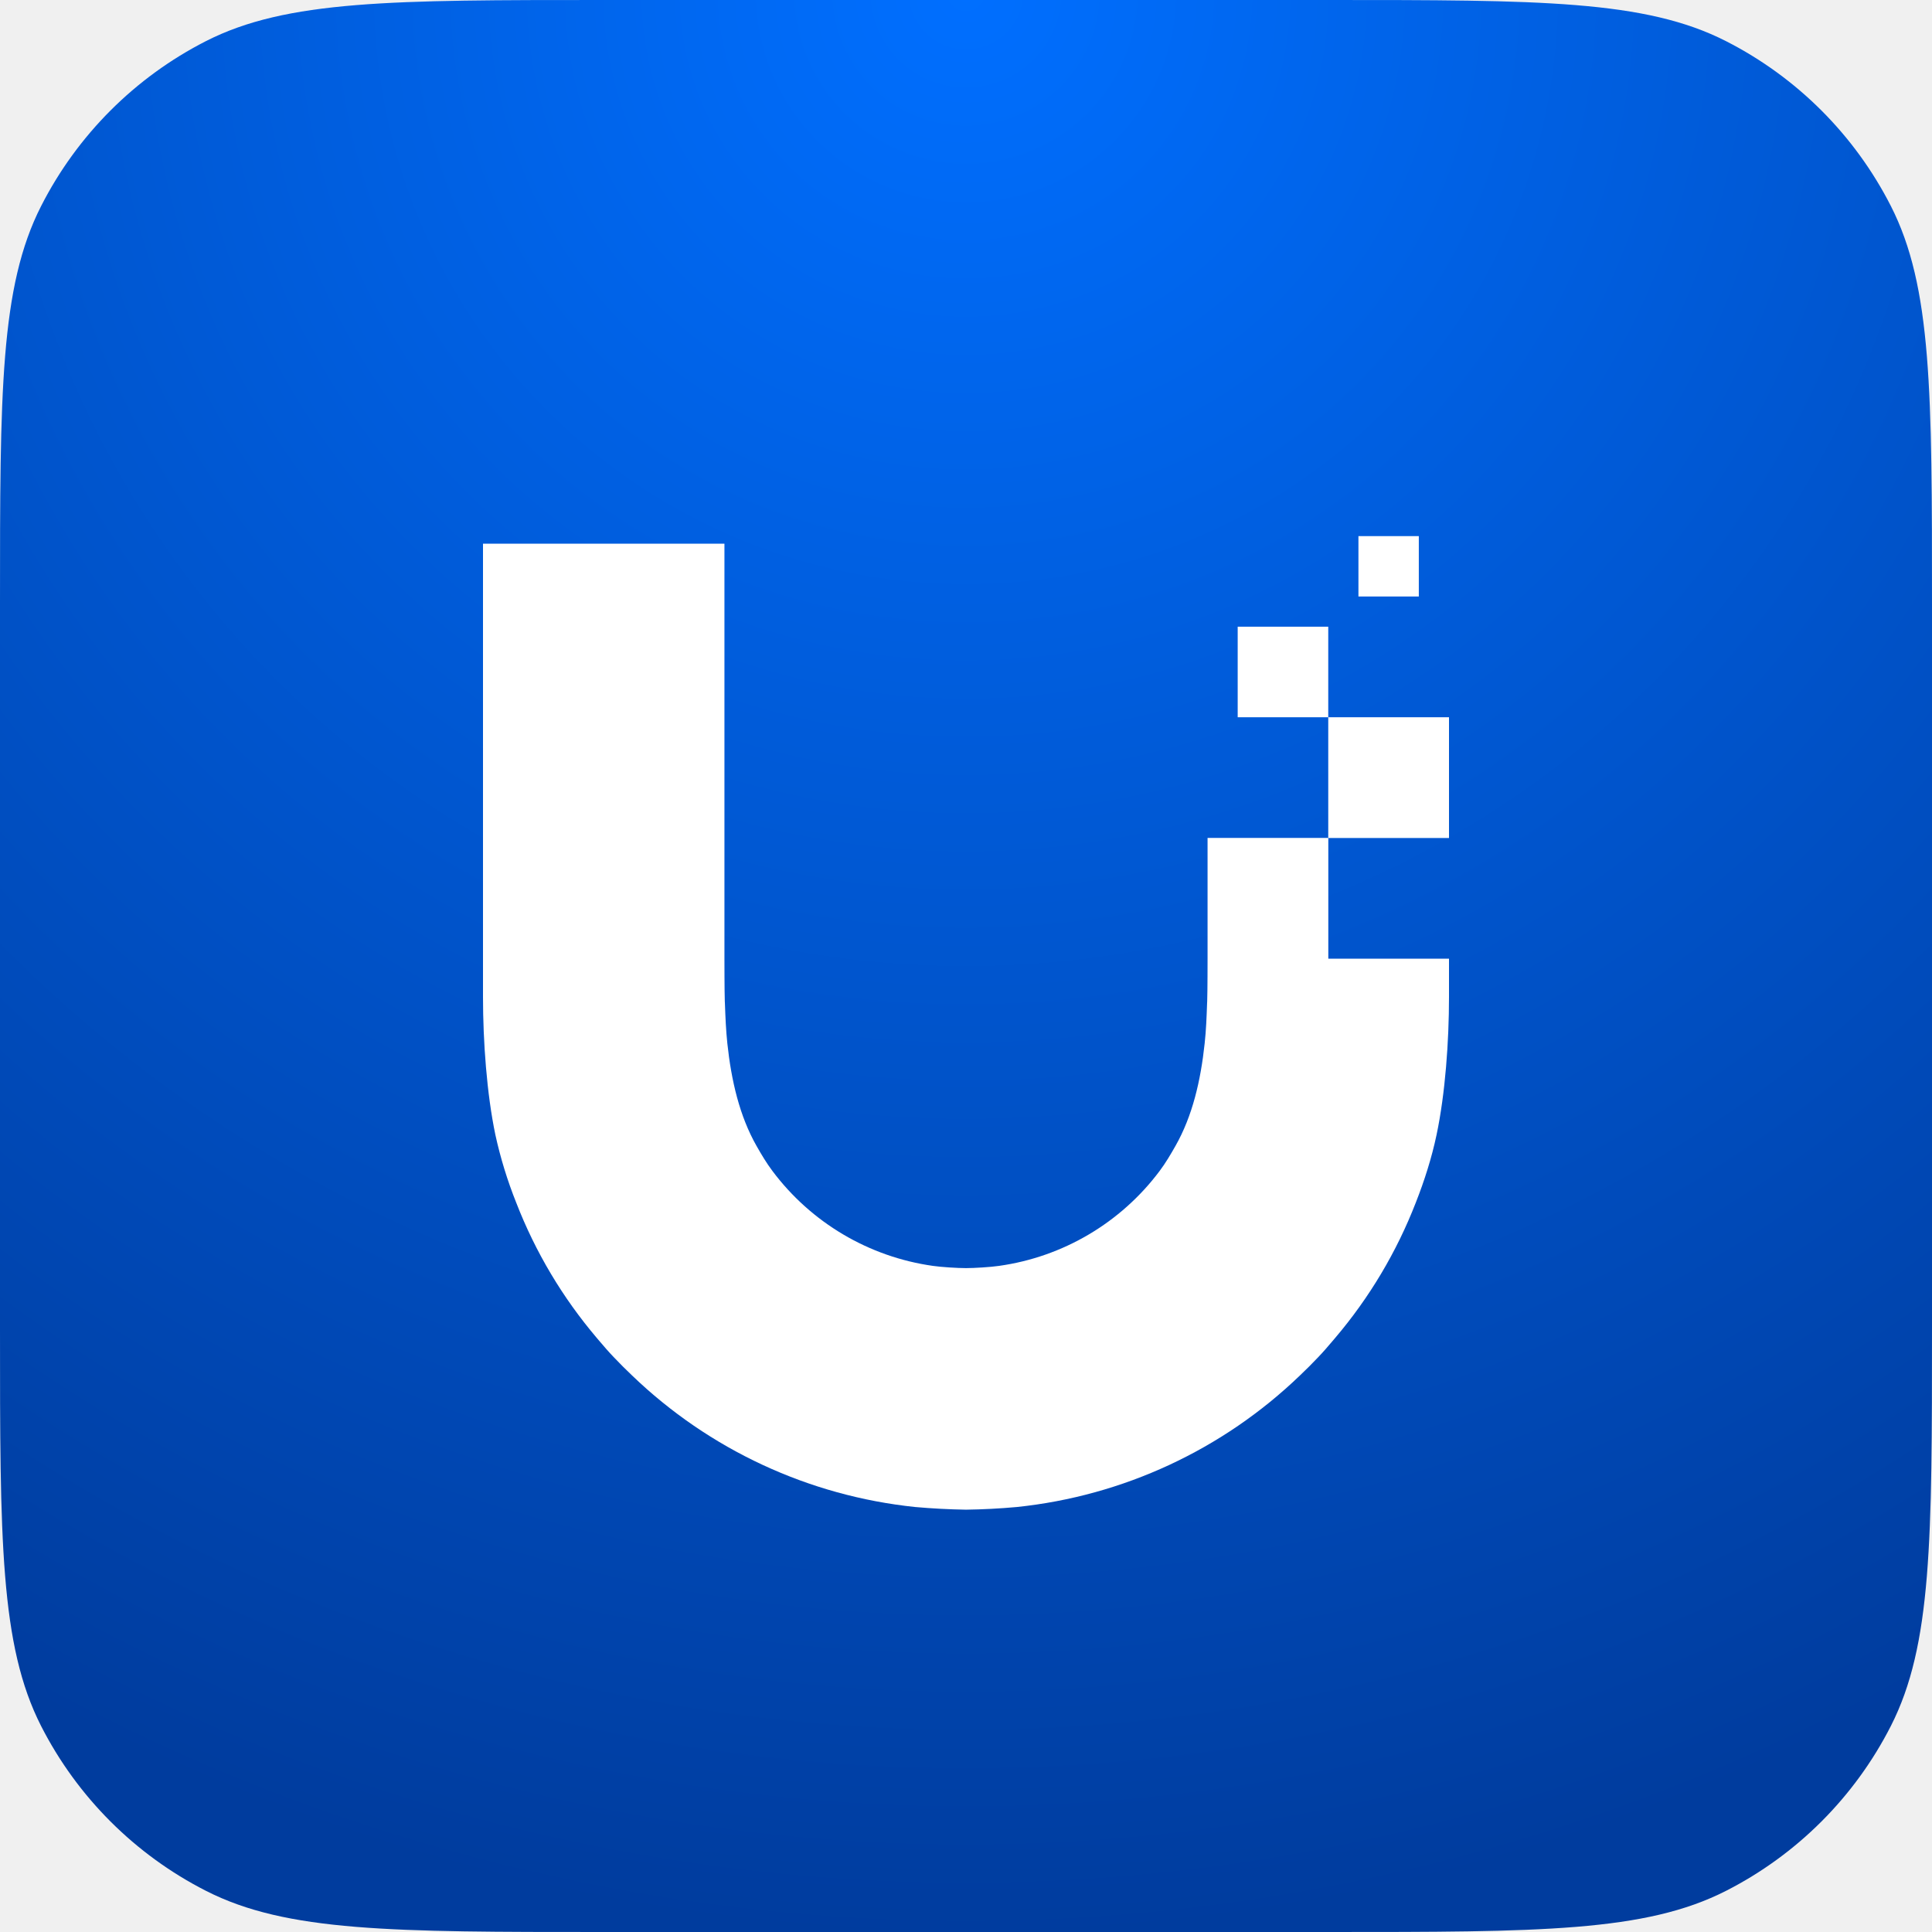
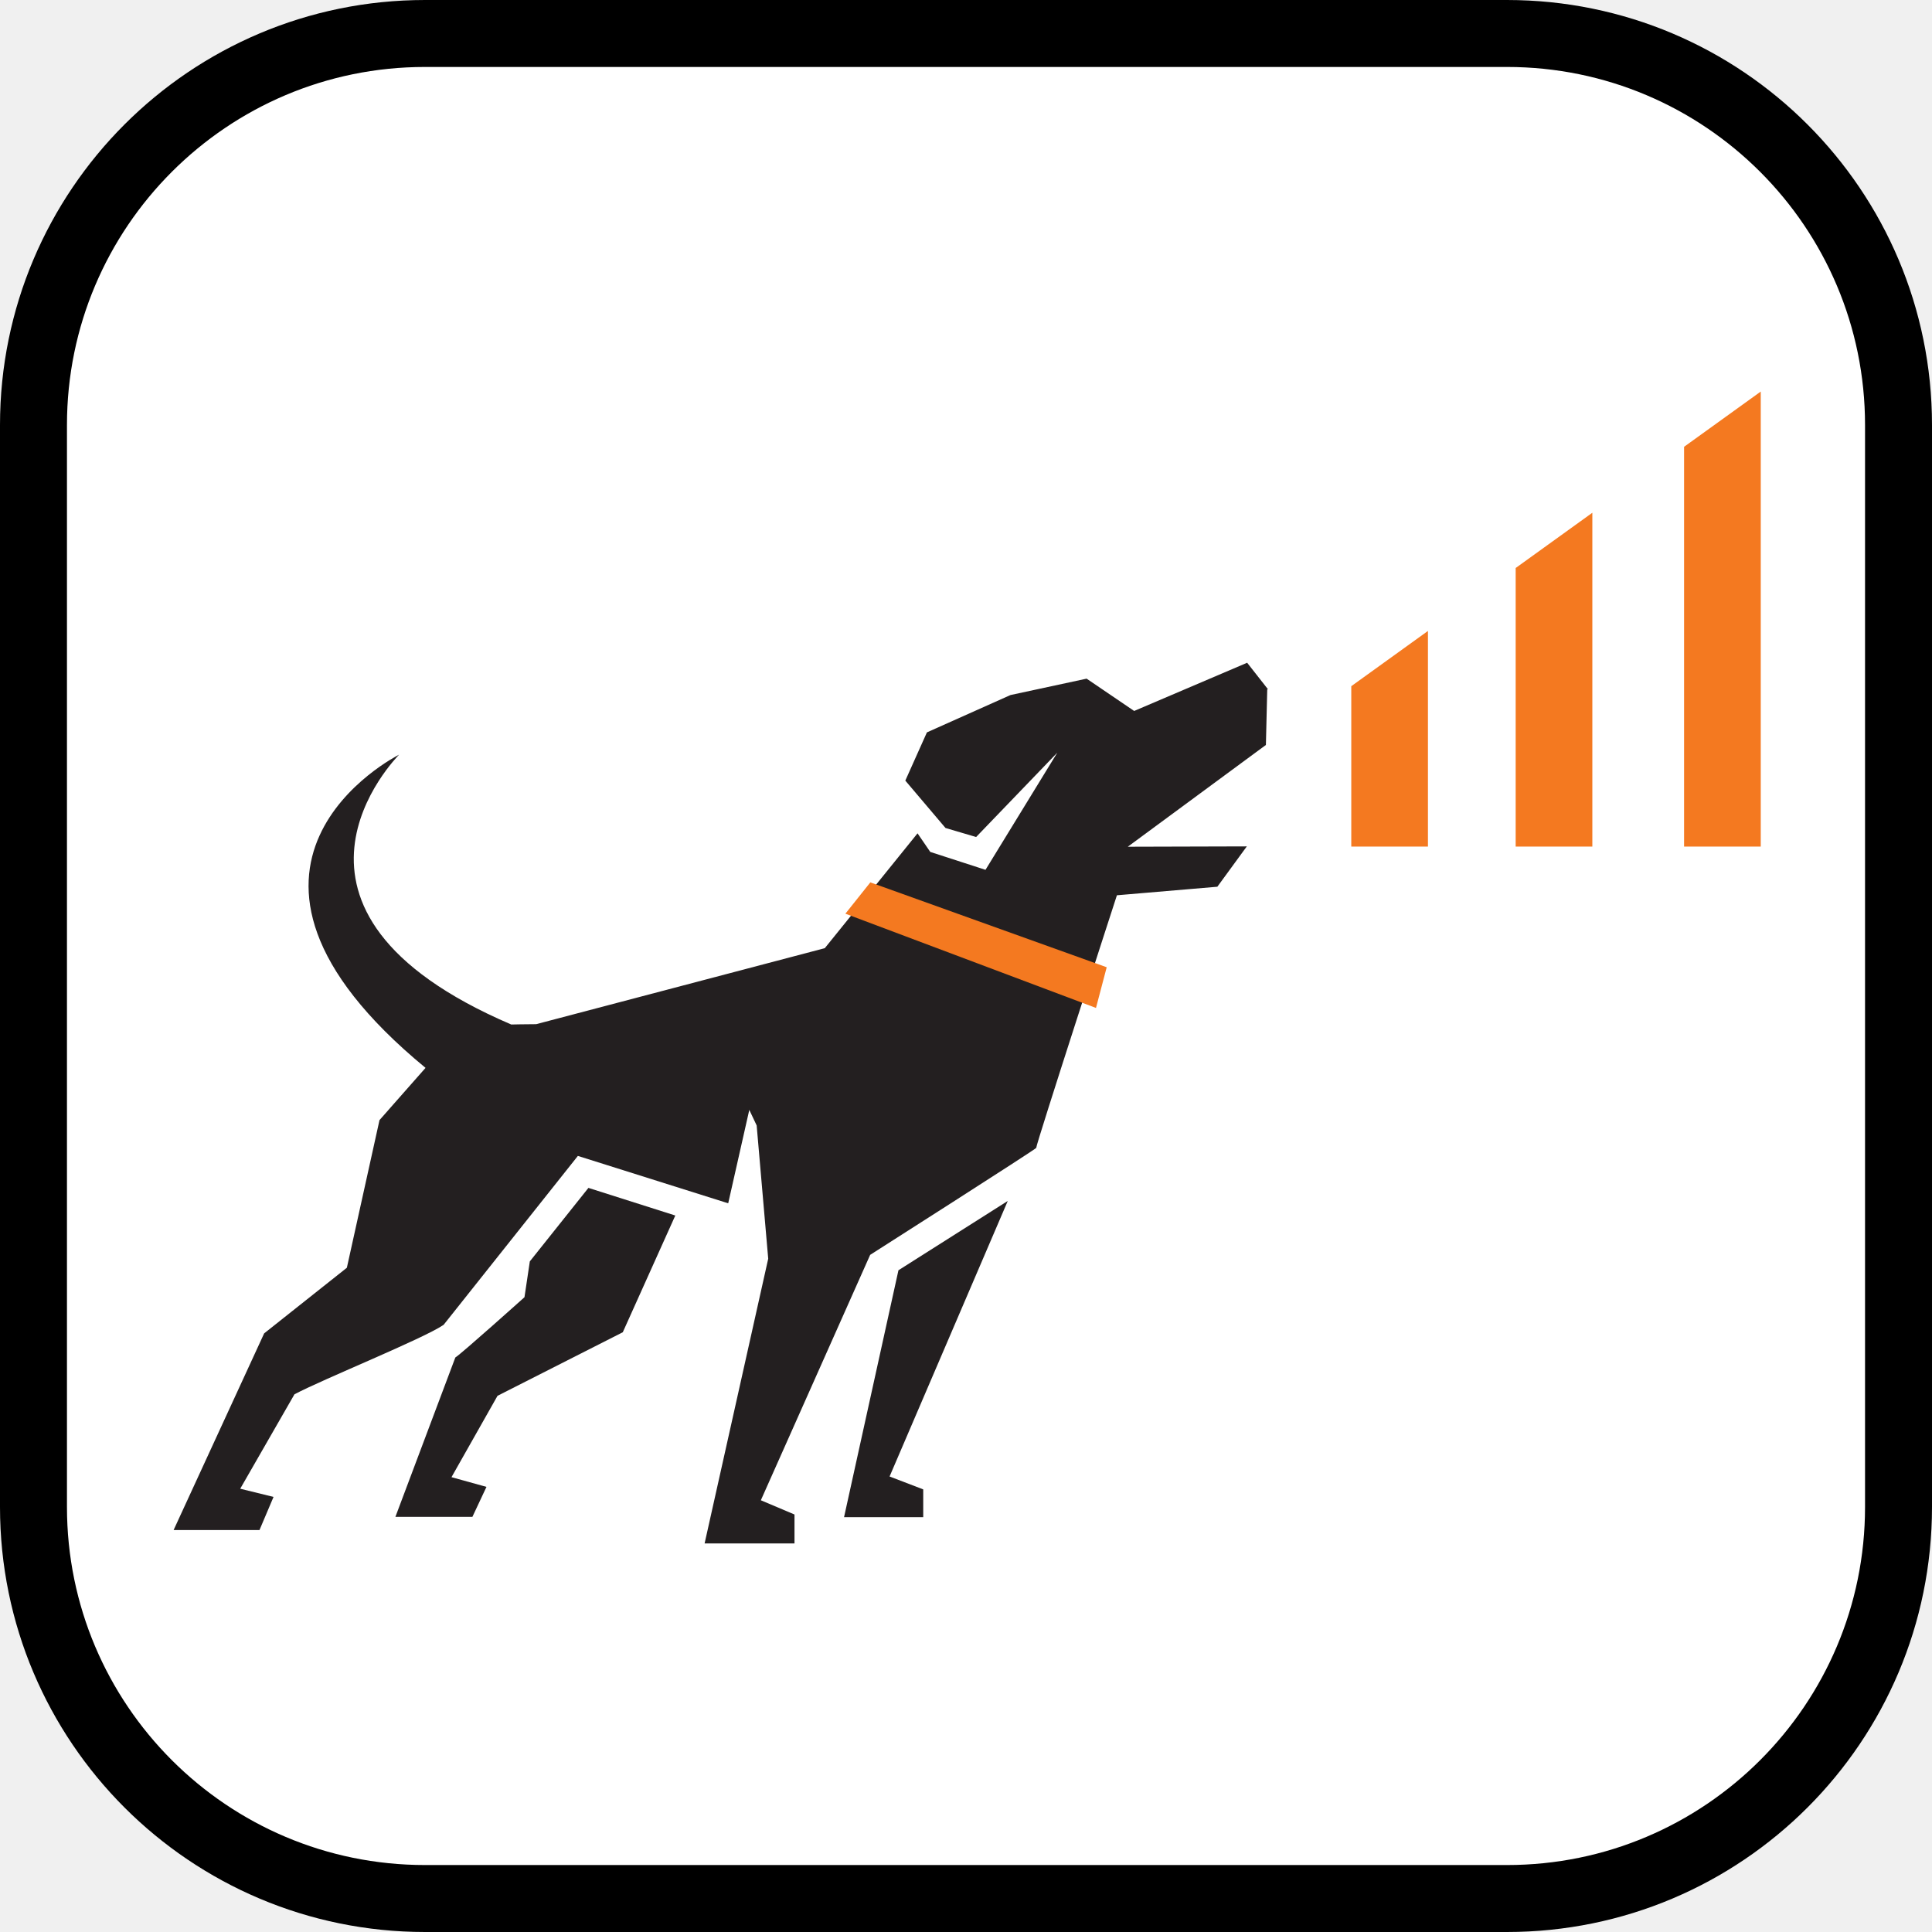
- <svg xmlns="http://www.w3.org/2000/svg" viewBox="0 0 32 32">
-   <path fill="url(#a)" d="M0 10c0-3.5 0-5.25.681-6.587A6.25 6.25 0 0 1 3.413.68C4.75 0 6.5 0 10 0h12c3.5 0 5.25 0 6.587.681a6.25 6.25 0 0 1 2.732 2.732C32 4.75 32 6.5 32 10v12c0 3.5 0 5.25-.681 6.587a6.25 6.25 0 0 1-2.732 2.732C27.25 32 25.5 32 22 32H10c-3.5 0-5.25 0-6.587-.681A6.25 6.25 0 0 1 .68 28.587C0 27.25 0 25.5 0 22V10Z" />
-   <path fill="#fff" d="M23.5 8.88h-1v1h1v-1Zm-3.499 7.003v-2.004h2v2H24v.634c0 .733-.062 1.601-.206 2.283-.08.38-.201.76-.344 1.123a7.834 7.834 0 0 1-1.335 2.241l-.017.02-.028.033c-.077.09-.153.18-.237.267a7.888 7.888 0 0 1-.302.302 7.95 7.95 0 0 1-4.69 2.179 11 11 0 0 1-.841.044 11.84 11.84 0 0 1-.841-.044 7.954 7.954 0 0 1-4.69-2.179 7.888 7.888 0 0 1-.302-.302c-.088-.091-.167-.184-.248-.279l-.034-.04a7.834 7.834 0 0 1-1.335-2.242 7.132 7.132 0 0 1-.345-1.123C8.062 18.113 8 17.246 8 16.513V9.005h3.999v6.877s0 .528.006.7l.002.04c.008.224.017.442.04.66.066.618.202 1.203.484 1.699.081.143.164.282.263.414a4.022 4.022 0 0 0 2.658 1.572c.136.02.41.037.548.037.137 0 .412-.017.547-.037a4.022 4.022 0 0 0 2.66-1.572c.099-.132.18-.27.262-.414.282-.496.418-1.081.484-1.699.024-.218.032-.437.04-.66l.002-.04c.006-.172.006-.7.006-.7Z" />
-   <path fill="#fff" d="M20.5 10.38H22v1.5h2v2h-2v-2h-1.5v-1.5Z" />
+ <svg xmlns="http://www.w3.org/2000/svg" viewBox="6.4 -4.1 115.41 115.41">
  <defs>
-     <radialGradient id="a" cx="0" cy="0" r="1" gradientTransform="matrix(0 32 -32 0 16 0)" gradientUnits="userSpaceOnUse">
-       <stop stop-color="#006FFF" />
-       <stop offset="1" stop-color="#003C9E" />
-     </radialGradient>
+     <style>
+       .cls-1 {
+         fill: #231f20;
+       }
+ 
+       .cls-2 {
+         fill: #f47920;
+       }
+     </style>
  </defs>
+   <rect x="8.4" y="-2.1" width="111.41" height="111.41" rx="23.39" fill="#fff" stroke="#000" stroke-width="4" />
+   <g>
+     <path class="cls-1" d="M82.14,37.07l-1.24-1.58-6.75,2.88-2.84-1.93-4.55.98-4.99,2.23-1.29,2.88,2.4,2.83,1.83.54,4.85-5.04-4.29,7-3.3-1.07-.76-1.11-5.54,6.86-17.24,4.54c-.6,0-1.49.02-1.49.02-15.97-6.84-6.79-16.01-6.7-16.12-.11.06-13.1,6.62,1.58,18.71l-2.75,3.12-1.95,8.82-4.94,3.92-5.41,11.75h5.13s.84-1.98.84-1.98l-1.99-.49,3.24-5.64c1.69-.9,7.72-3.33,8.91-4.15l8.02-10.09,8.98,2.83,1.26-5.58.44.93.69,7.96-3.8,17.01h5.37v-1.73l-2.01-.85,6.53-14.66s9.93-6.33,9.92-6.39c-.03-.16,4.82-15.09,4.82-15.09l6-.51,1.76-2.41-7.11.02,8.25-6.08.08-3.32Z" />
+     <g>
+       <polygon class="cls-1" points="60.07 71.78 66.6 67.64 59.54 84.1 61.55 84.87 61.55 86.53 56.82 86.53 60.07 71.78" />
+       <path class="cls-1" d="M43.59,75.49l-7.47,3.79-2.75,4.86,2.09.58-.84,1.79h-4.6s3.58-9.52,3.58-9.52c.35-.21,4.13-3.6,4.13-3.6l.32-2.14,3.5-4.39,5.19,1.65-3.14,6.98Z" />
+       <polygon class="cls-2" points="71.87 56.11 56.9 50.48 58.39 48.61 72.51 53.68 71.87 56.11" />
+     </g>
+   </g>
+   <g>
+     <polygon class="cls-2" points="87.12 36.89 87.12 46.47 91.7 46.47 91.7 33.59 87.12 36.89" />
+     <polygon class="cls-2" points="96.94 29.83 96.94 46.47 101.52 46.47 101.52 26.53 96.94 29.83" />
+     <polygon class="cls-2" points="107 22.59 107 46.47 111.58 46.47 111.58 19.29 107 22.59" />
+   </g>
</svg>
